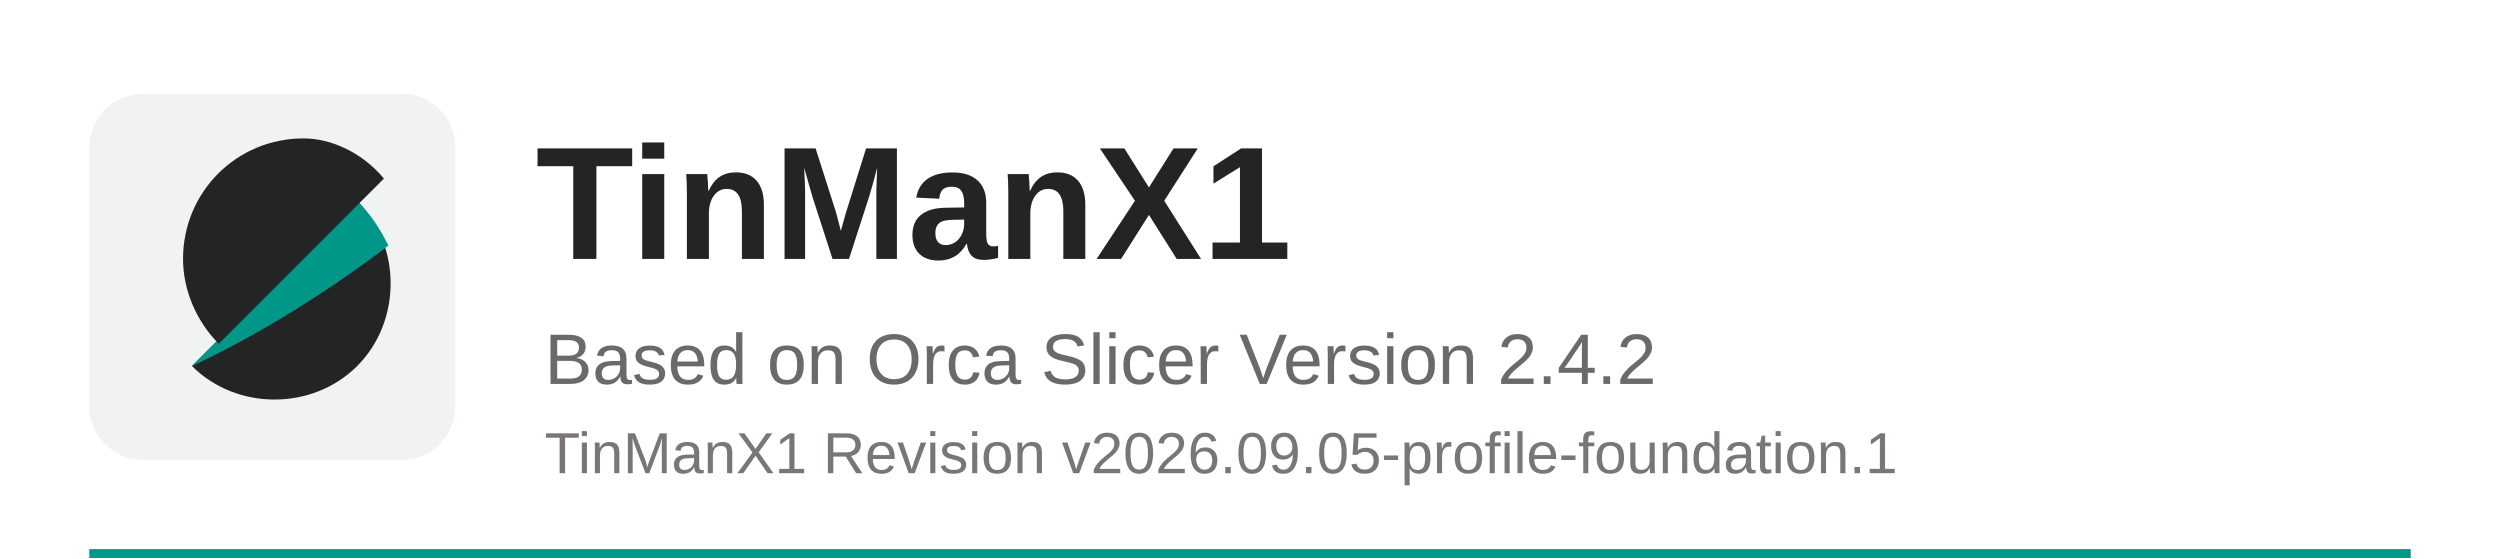
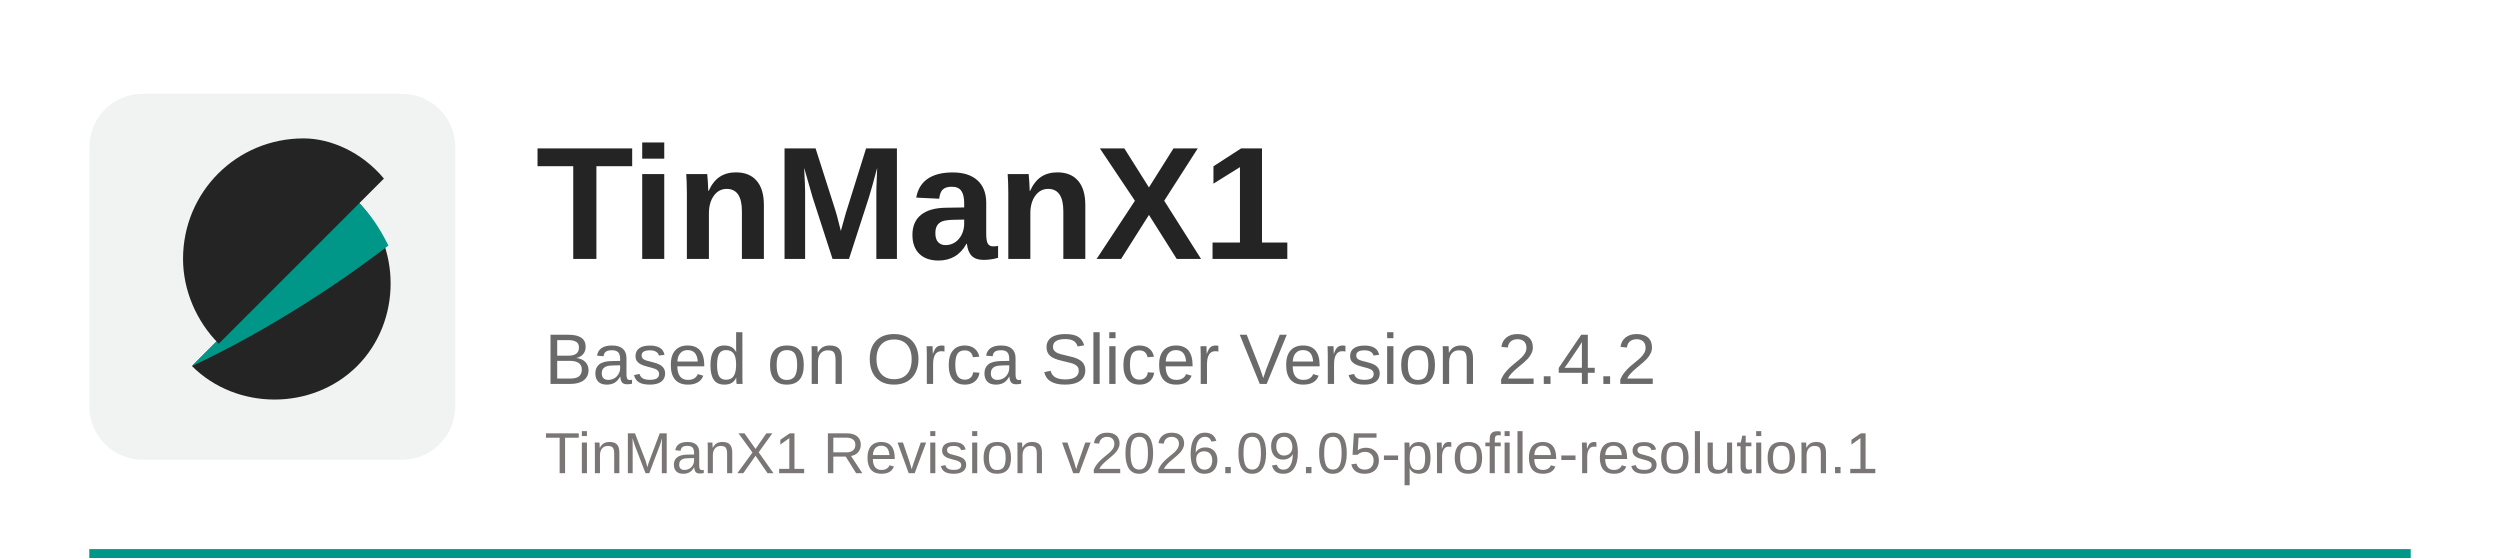
<svg xmlns="http://www.w3.org/2000/svg" width="560" height="125" viewBox="0 0 560 125">
  <rect x="20" y="123" width="520" height="2" fill="#009789" />
  <rect x="20" y="21" width="82" height="82" rx="12" fill="#f1f3f2" />
  <path d="M43 82c10 10 27 10 37 0s10-27 0-37L43 82z" fill="#242424" />
  <path d="M80 45L43 82c15-7 31-17 44-27-2-4-4-7-7-10z" fill="#009789" />
  <path d="M68 31c-15 0-27 12-27 27 0 7 3 14 8 19l37-37c-5-6-12-9-18-9z" fill="#242424" />
  <text x="120" y="58" font-family="Arial, Helvetica, sans-serif" font-size="36" font-weight="700" fill="#242424">TinManX1</text>
  <text x="122" y="86" font-family="Arial, Helvetica, sans-serif" font-size="16" fill="#6b6a6a">Based on Orca Slicer Version 2.4.2</text>
-   <text x="122" y="106" font-family="Arial, Helvetica, sans-serif" font-size="13" fill="#7a7676">TinManX1 Revision v2026.09.05-profile-foundation.1</text>
+   <text x="122" y="106" font-family="Arial, Helvetica, sans-serif" font-size="13" fill="#7a7676">TinManX1 Revision v2026.09.05-profile-resolution.1</text>
</svg>
